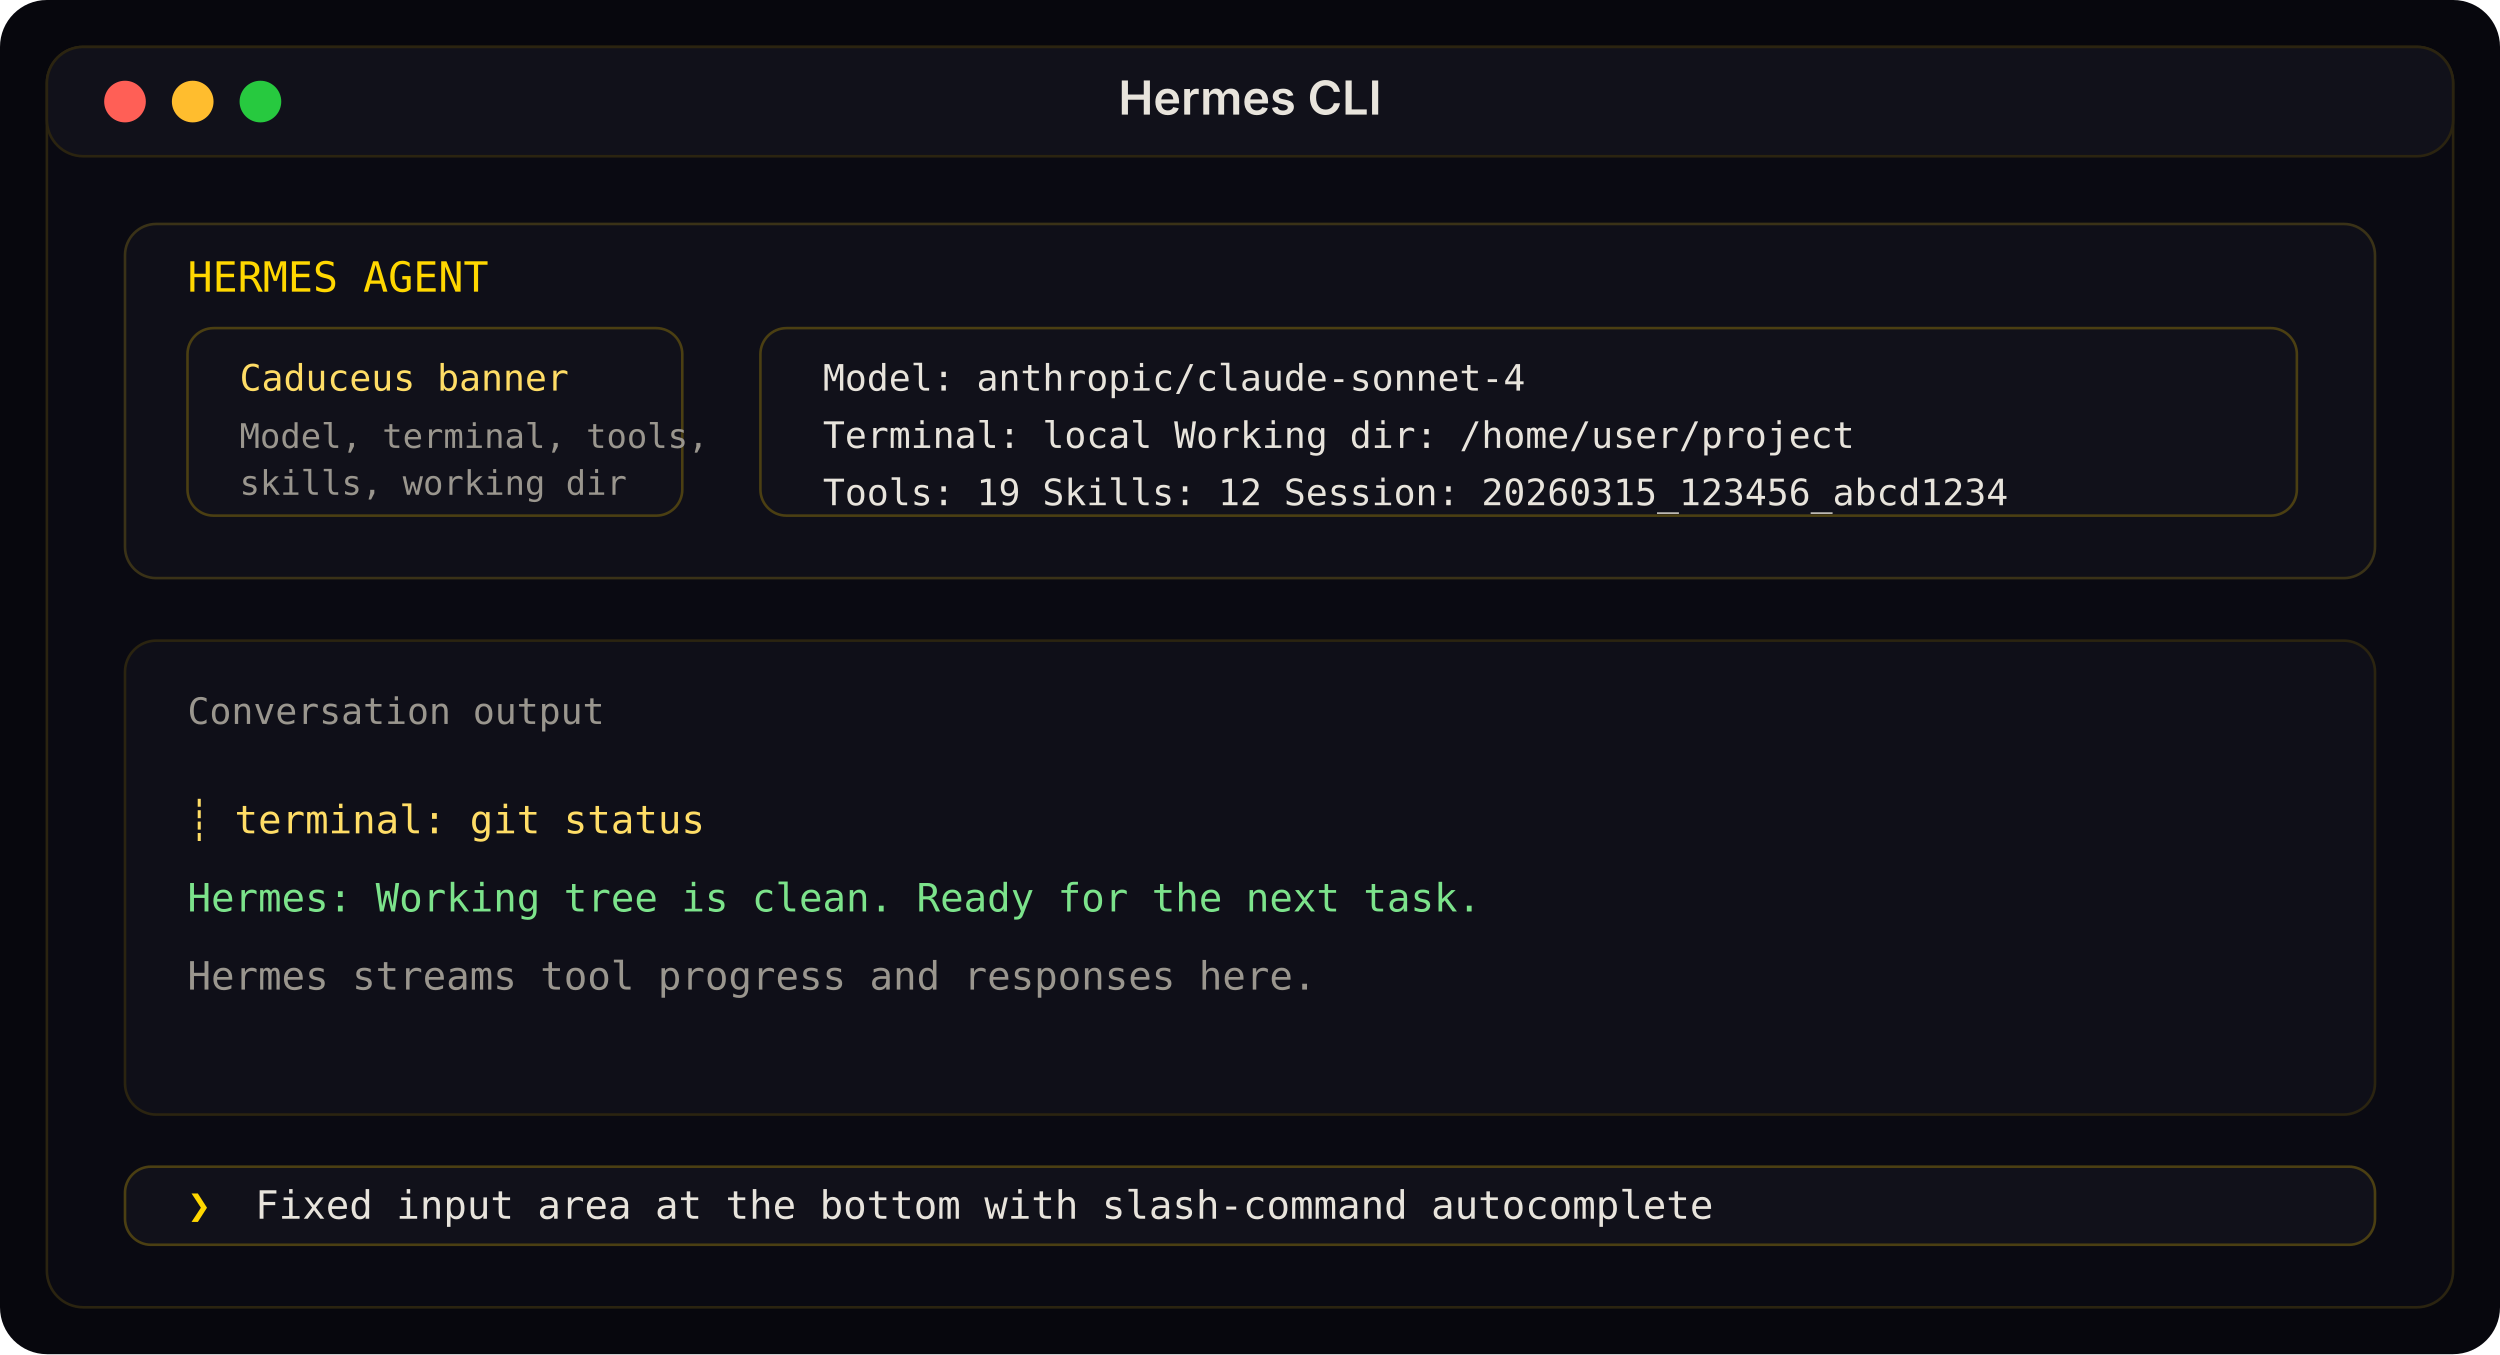
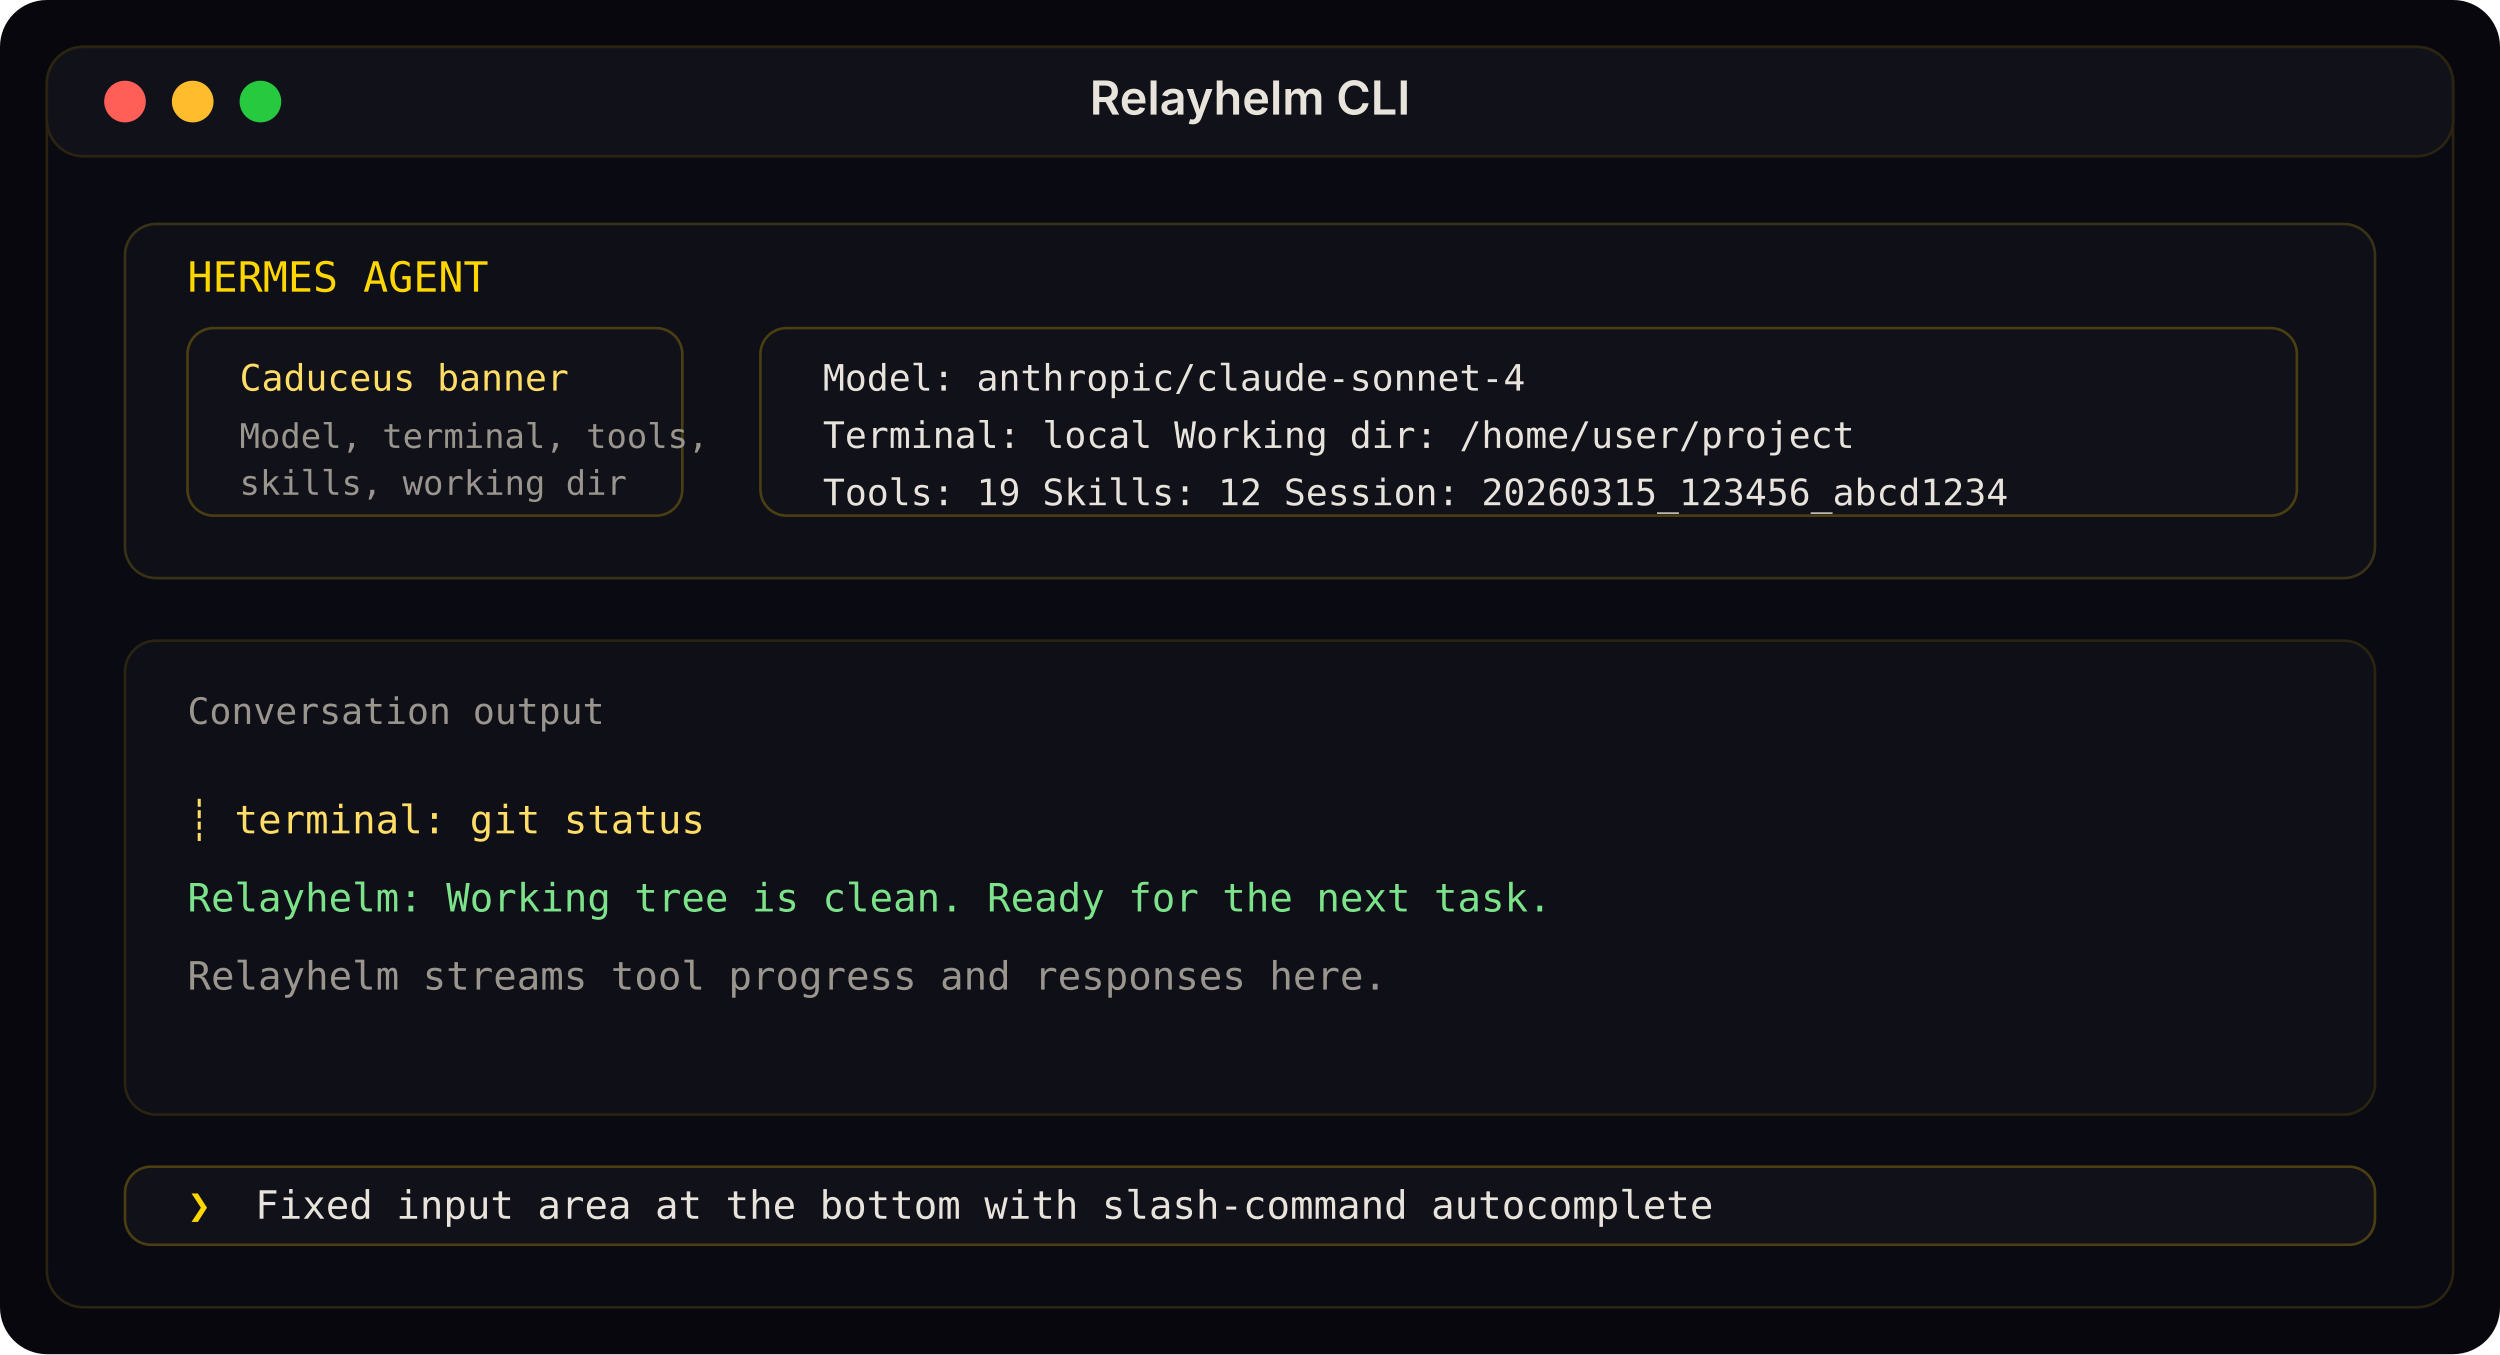
<svg xmlns="http://www.w3.org/2000/svg" width="960" height="520" viewBox="0 0 960 520" role="img" aria-labelledby="title desc">
  <rect width="960" height="520" rx="18" fill="#07070d" />
  <rect x="18" y="18" width="924" height="484" rx="14" fill="#0a0a12" stroke="#2b2410" />
  <rect x="18" y="18" width="924" height="42" rx="14" fill="#11111a" stroke="#2b2410" />
  <circle cx="48" cy="39" r="8" fill="#ff5f56" />
  <circle cx="74" cy="39" r="8" fill="#ffbd2e" />
  <circle cx="100" cy="39" r="8" fill="#27c93f" />
-   <text x="480" y="44" text-anchor="middle" fill="#e8e4dc" font-family="Inter, sans-serif" font-size="18" font-weight="600">Hermes CLI</text>
+   <text x="480" y="44" text-anchor="middle" fill="#e8e4dc" font-family="Inter, sans-serif" font-size="18" font-weight="600">Relayhelm CLI</text>
  <rect x="48" y="86" width="864" height="136" rx="12" fill="#0f0f18" stroke="#3a3217" />
  <text x="72" y="112" fill="#ffd700" font-family="JetBrains Mono, monospace" font-size="16">HERMES AGENT</text>
  <rect x="72" y="126" width="190" height="72" rx="10" fill="#11111a" stroke="#4b3f12" />
  <text x="92" y="150" fill="#ffdd66" font-family="JetBrains Mono, monospace" font-size="14">Caduceus banner</text>
  <text x="92" y="172" fill="#9a968e" font-family="JetBrains Mono, monospace" font-size="13">Model, terminal, tools,</text>
  <text x="92" y="190" fill="#9a968e" font-family="JetBrains Mono, monospace" font-size="13">skills, working dir</text>
  <rect x="292" y="126" width="590" height="72" rx="10" fill="#11111a" stroke="#4b3f12" />
  <text x="316" y="150" fill="#e8e4dc" font-family="JetBrains Mono, monospace" font-size="14">Model: anthropic/claude-sonnet-4</text>
  <text x="316" y="172" fill="#e8e4dc" font-family="JetBrains Mono, monospace" font-size="14">Terminal: local   Working dir: /home/user/project</text>
  <text x="316" y="194" fill="#e8e4dc" font-family="JetBrains Mono, monospace" font-size="14">Tools: 19   Skills: 12   Session: 20260315_123456_abcd1234</text>
  <rect x="48" y="246" width="864" height="182" rx="12" fill="#0f0f18" stroke="#2b2410" />
  <text x="72" y="278" fill="#9a968e" font-family="JetBrains Mono, monospace" font-size="14">Conversation output</text>
  <text x="72" y="320" fill="#ffdd66" font-family="JetBrains Mono, monospace" font-size="15">┊ terminal: git status</text>
-   <text x="72" y="350" fill="#7ce38b" font-family="JetBrains Mono, monospace" font-size="15">Hermes: Working tree is clean. Ready for the next task.</text>
-   <text x="72" y="380" fill="#9a968e" font-family="JetBrains Mono, monospace" font-size="15">Hermes streams tool progress and responses here.</text>
+   <text x="72" y="350" fill="#7ce38b" font-family="JetBrains Mono, monospace" font-size="15">Relayhelm: Working tree is clean. Ready for the next task.</text>
+   <text x="72" y="380" fill="#9a968e" font-family="JetBrains Mono, monospace" font-size="15">Relayhelm streams tool progress and responses here.</text>
  <rect x="48" y="448" width="864" height="30" rx="10" fill="#11111a" stroke="#4b3f12" />
  <text x="72" y="468" fill="#ffd700" font-family="JetBrains Mono, monospace" font-size="15">❯</text>
  <text x="98" y="468" fill="#e8e4dc" font-family="JetBrains Mono, monospace" font-size="15">Fixed input area at the bottom with slash-command autocomplete</text>
</svg>
